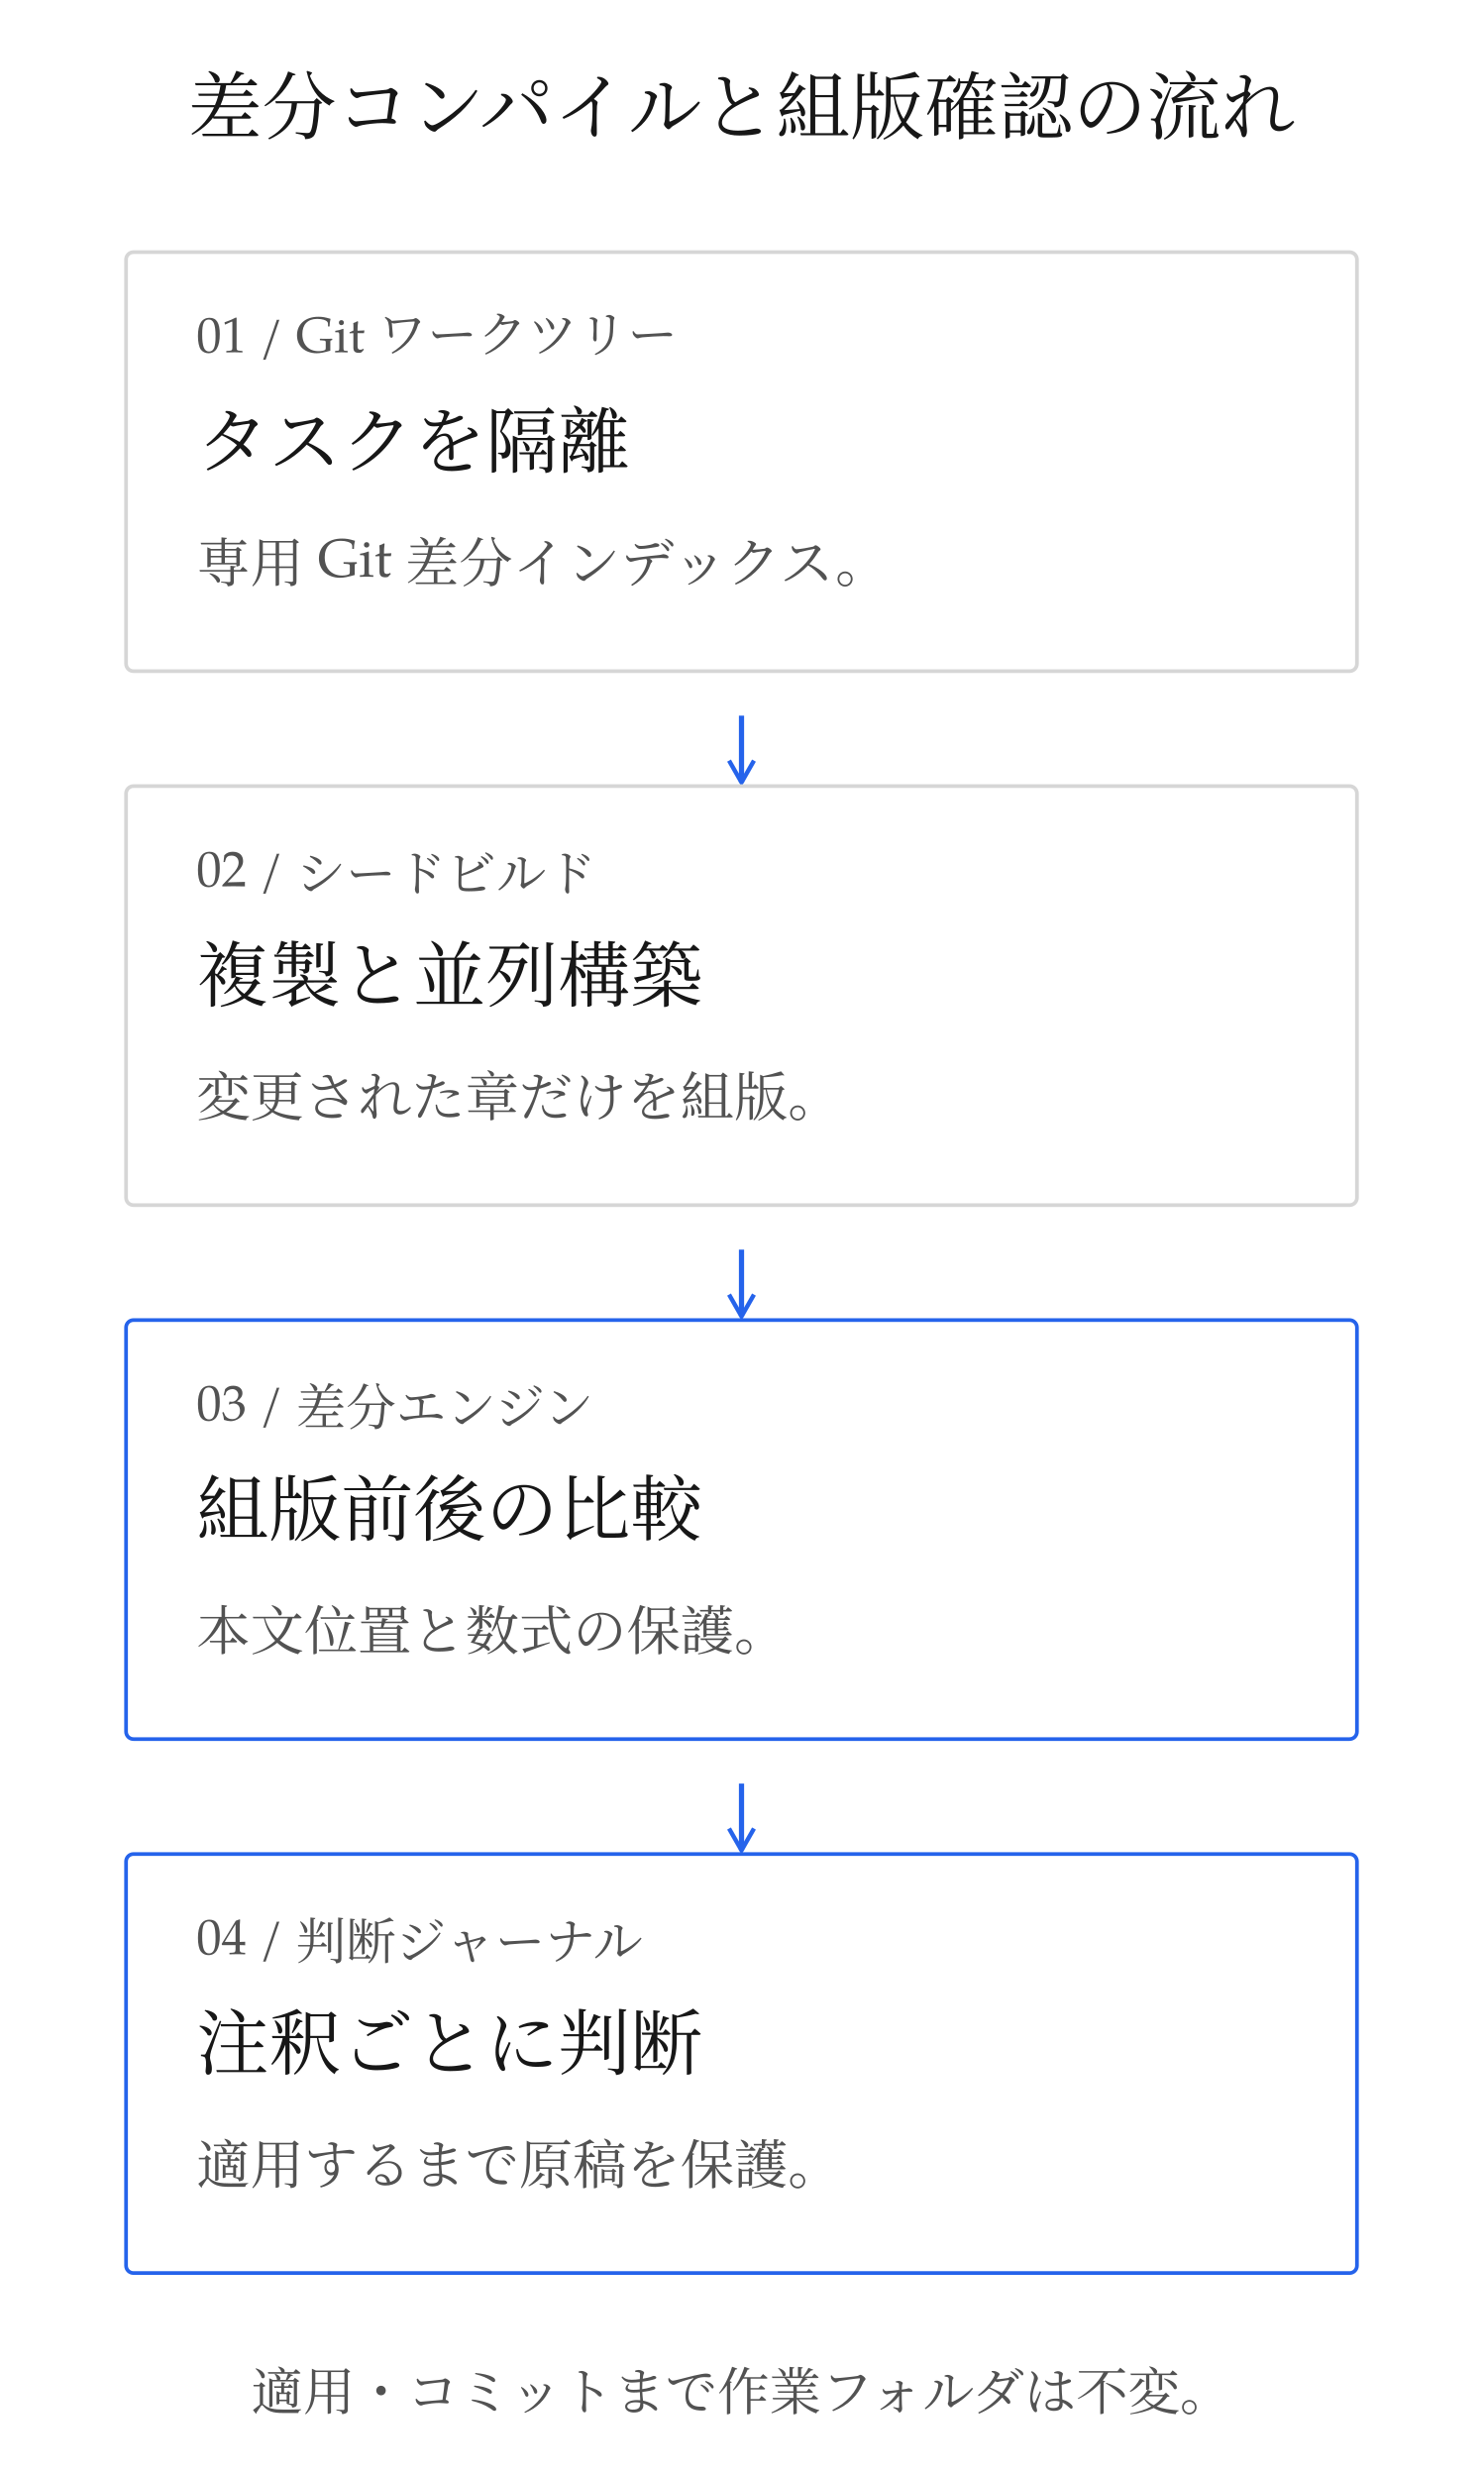
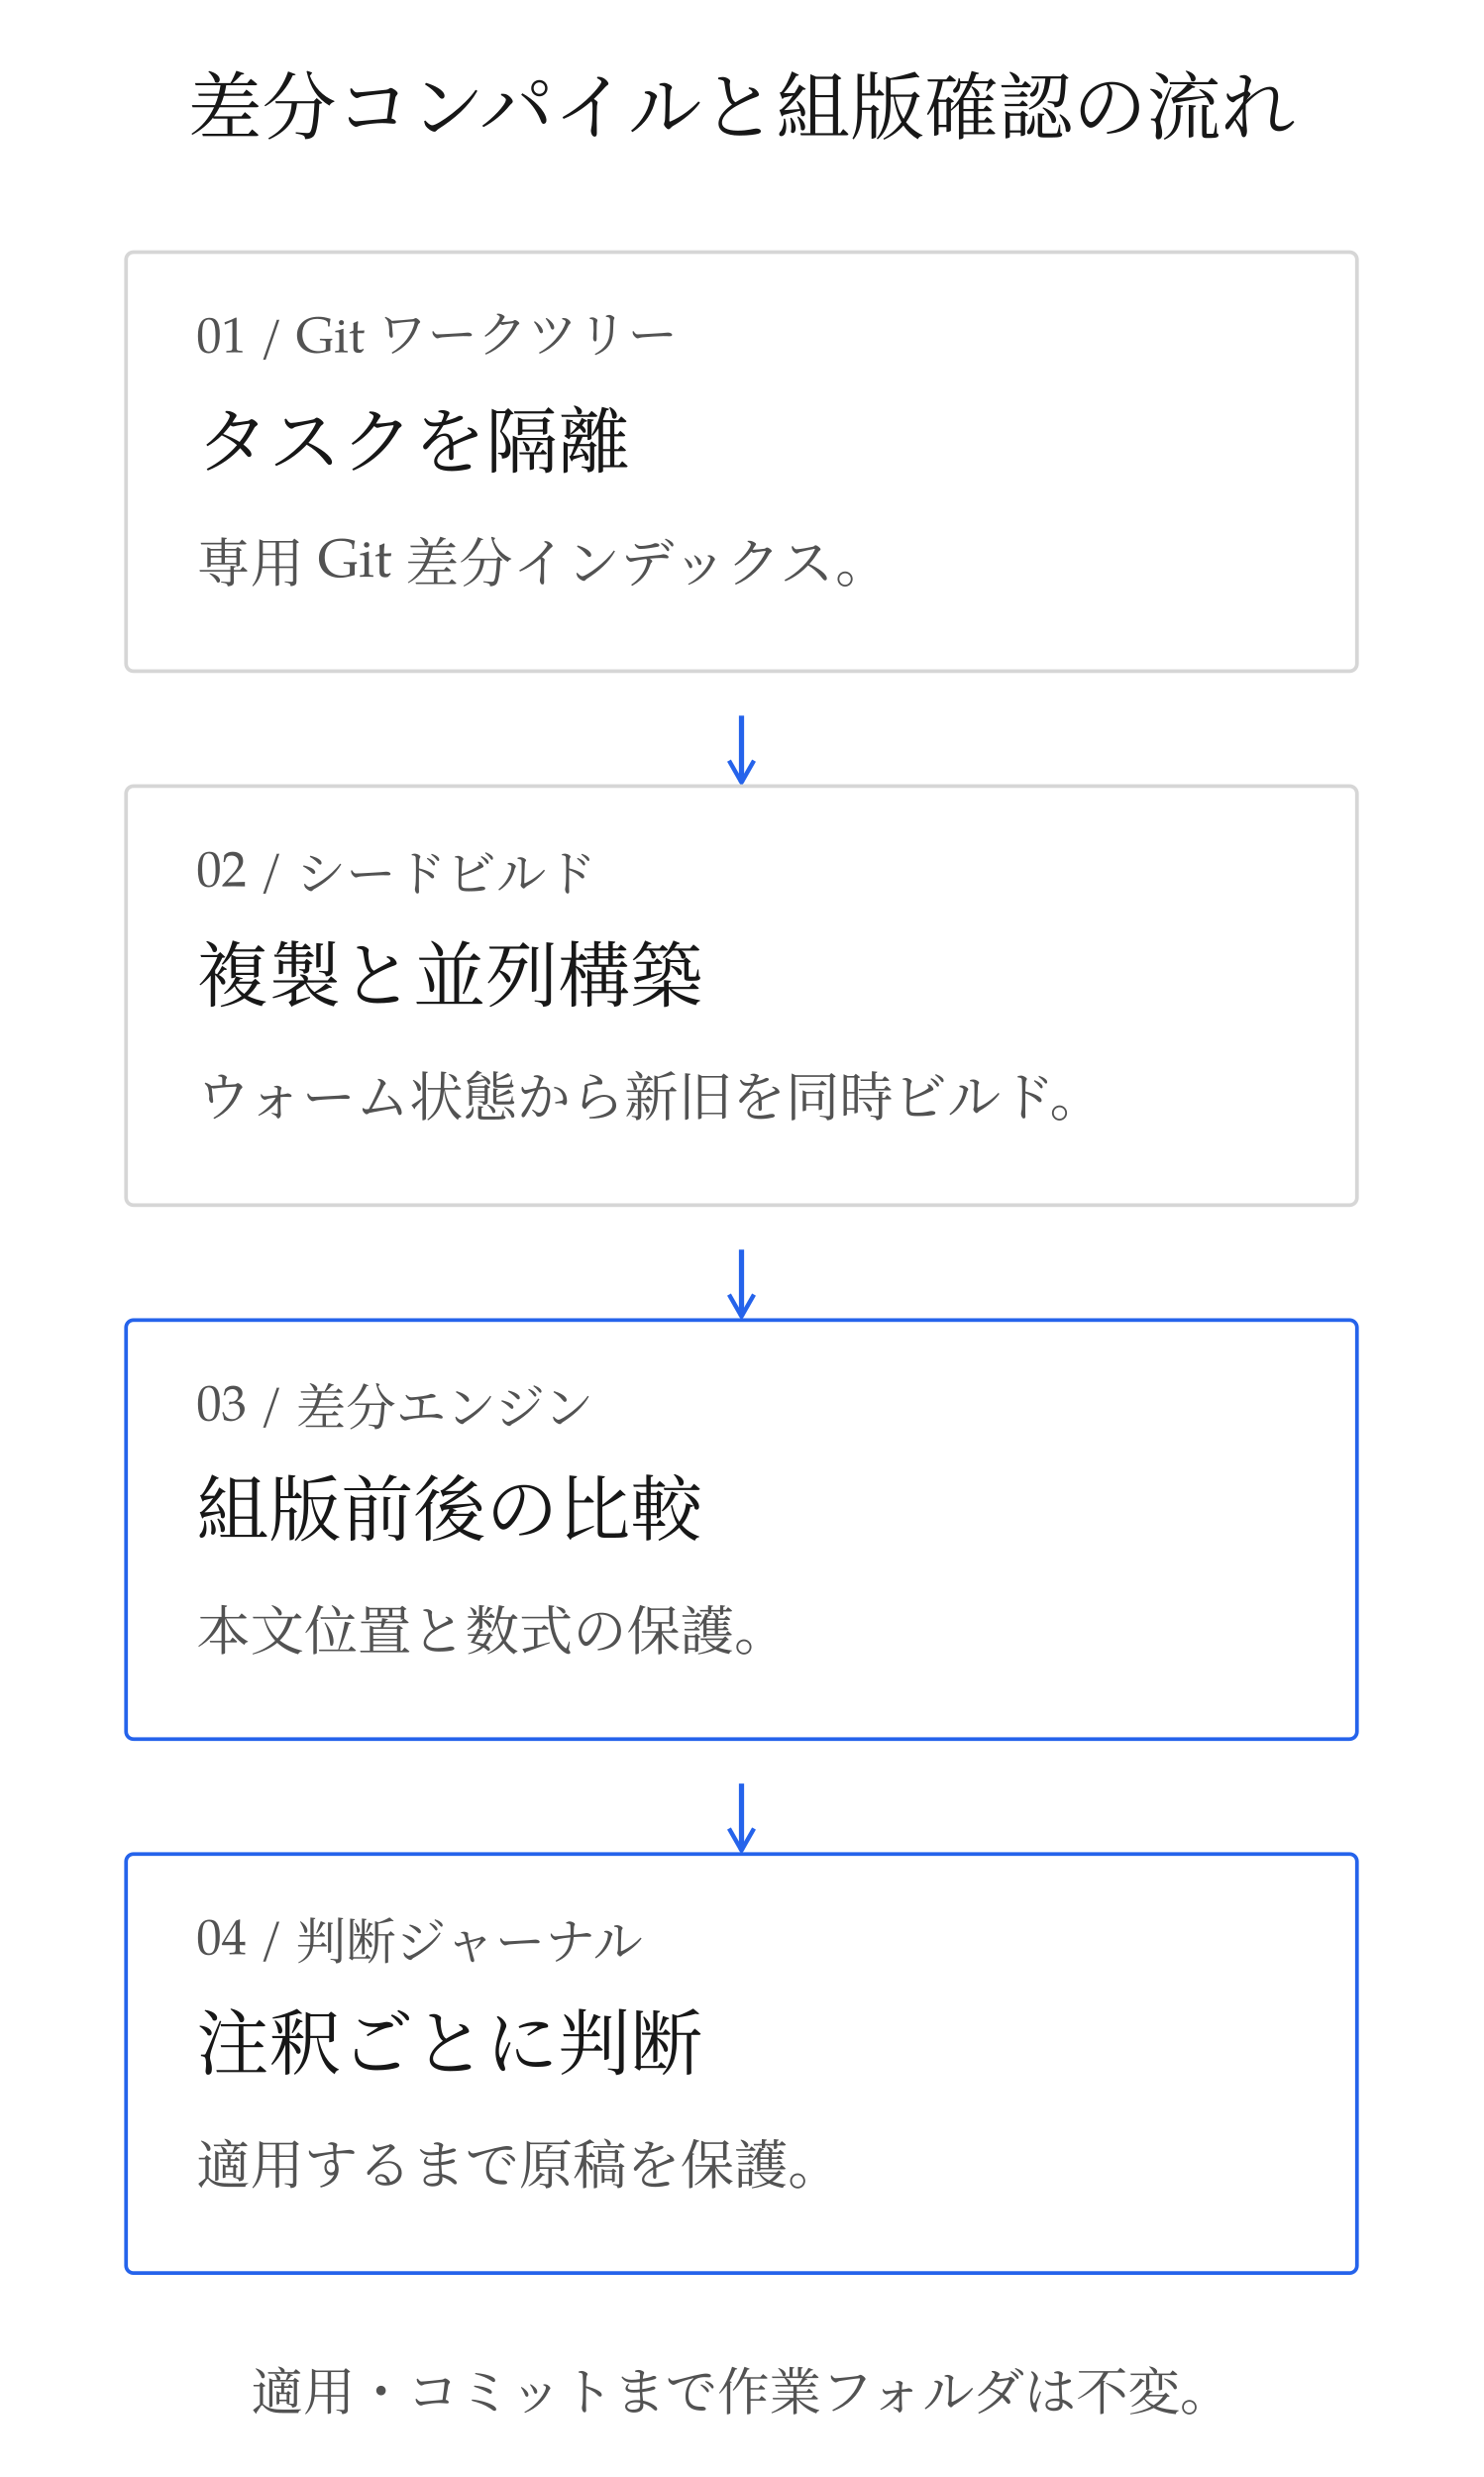
<svg xmlns="http://www.w3.org/2000/svg" viewBox="0 0 400 668" role="img" aria-labelledby="title desc">
  <defs>
    <marker id="arrow" viewBox="0 0 10 10" refX="8" refY="5" markerWidth="6" markerHeight="6" orient="auto-start-reverse">
      <path d="M1 1 8 5 1 9" fill="none" stroke="var(--art-accent, #2563eb)" stroke-width="1.4" />
    </marker>
  </defs>
  <g font-family="'Paper Serif','TeX Gyre Pagella',Palatino,'Songti SC','Noto Serif CJK SC',SimSun,serif">
    <text x="200" y="36" font-size="20" fill="var(--art-ink, #171717)" text-anchor="middle">差分コンパイルと組版確認の流れ</text>
    <rect x="34" y="68" width="332" height="113" rx="2" fill="var(--art-paper, #fff)" stroke="var(--art-line, #d6d6d6)" />
    <text x="53" y="95" font-size="13.5" fill="var(--art-muted, #525252)">01  /  Git ワークツリー</text>
    <text x="53" y="126" font-size="19.5" fill="var(--art-ink, #171717)">タスクを隔離</text>
    <text x="53" y="157" font-size="14.5" fill="var(--art-muted, #525252)">専用 Git 差分インデックス。</text>
    <path d="M200 193v18" fill="none" stroke="var(--art-accent, #2563eb)" stroke-width="1.4" marker-end="url(#arrow)" />
    <rect x="34" y="212" width="332" height="113" rx="2" fill="var(--art-paper, #fff)" stroke="var(--art-line, #d6d6d6)" />
    <text x="53" y="239" font-size="13.5" fill="var(--art-muted, #525252)">02  /  シードビルド</text>
    <text x="53" y="270" font-size="19.5" fill="var(--art-ink, #171717)">複製と並列構築</text>
-     <text x="53" y="301" font-size="14.5" fill="var(--art-muted, #525252)">変更された章だけを組版。</text>
+     <text x="53" y="301" font-size="14.5" fill="var(--art-muted, #525252)">ウォーム状態から新旧を同時ビルド。</text>
    <path d="M200 337v18" fill="none" stroke="var(--art-accent, #2563eb)" stroke-width="1.4" marker-end="url(#arrow)" />
    <rect x="34" y="356" width="332" height="113" rx="2" fill="var(--art-paper, #fff)" stroke="var(--art-accent, #2563eb)" />
    <text x="53" y="383" font-size="13.5" fill="var(--art-muted, #525252)">03  /  差分エンジン</text>
    <text x="53" y="414" font-size="19.5" fill="var(--art-ink, #171717)">組版前後の比較</text>
    <text x="53" y="445" font-size="14.5" fill="var(--art-muted, #525252)">本文位置と数式の保護。</text>
    <path d="M200 481v18" fill="none" stroke="var(--art-accent, #2563eb)" stroke-width="1.4" marker-end="url(#arrow)" />
    <rect x="34" y="500" width="332" height="113" rx="2" fill="var(--art-paper, #fff)" stroke="var(--art-accent, #2563eb)" />
    <text x="53" y="527" font-size="13.5" fill="var(--art-muted, #525252)">04  /  判断ジャーナル</text>
    <text x="53" y="558" font-size="19.5" fill="var(--art-ink, #171717)">注釈ごとに判断</text>
    <text x="53" y="589" font-size="14.5" fill="var(--art-muted, #525252)">適用するまで原稿を保護。</text>
    <text x="200" y="650" font-size="14" fill="var(--art-muted, #525252)" text-anchor="middle">適用・コミットまで作業フォルダは不変。</text>
  </g>
</svg>
